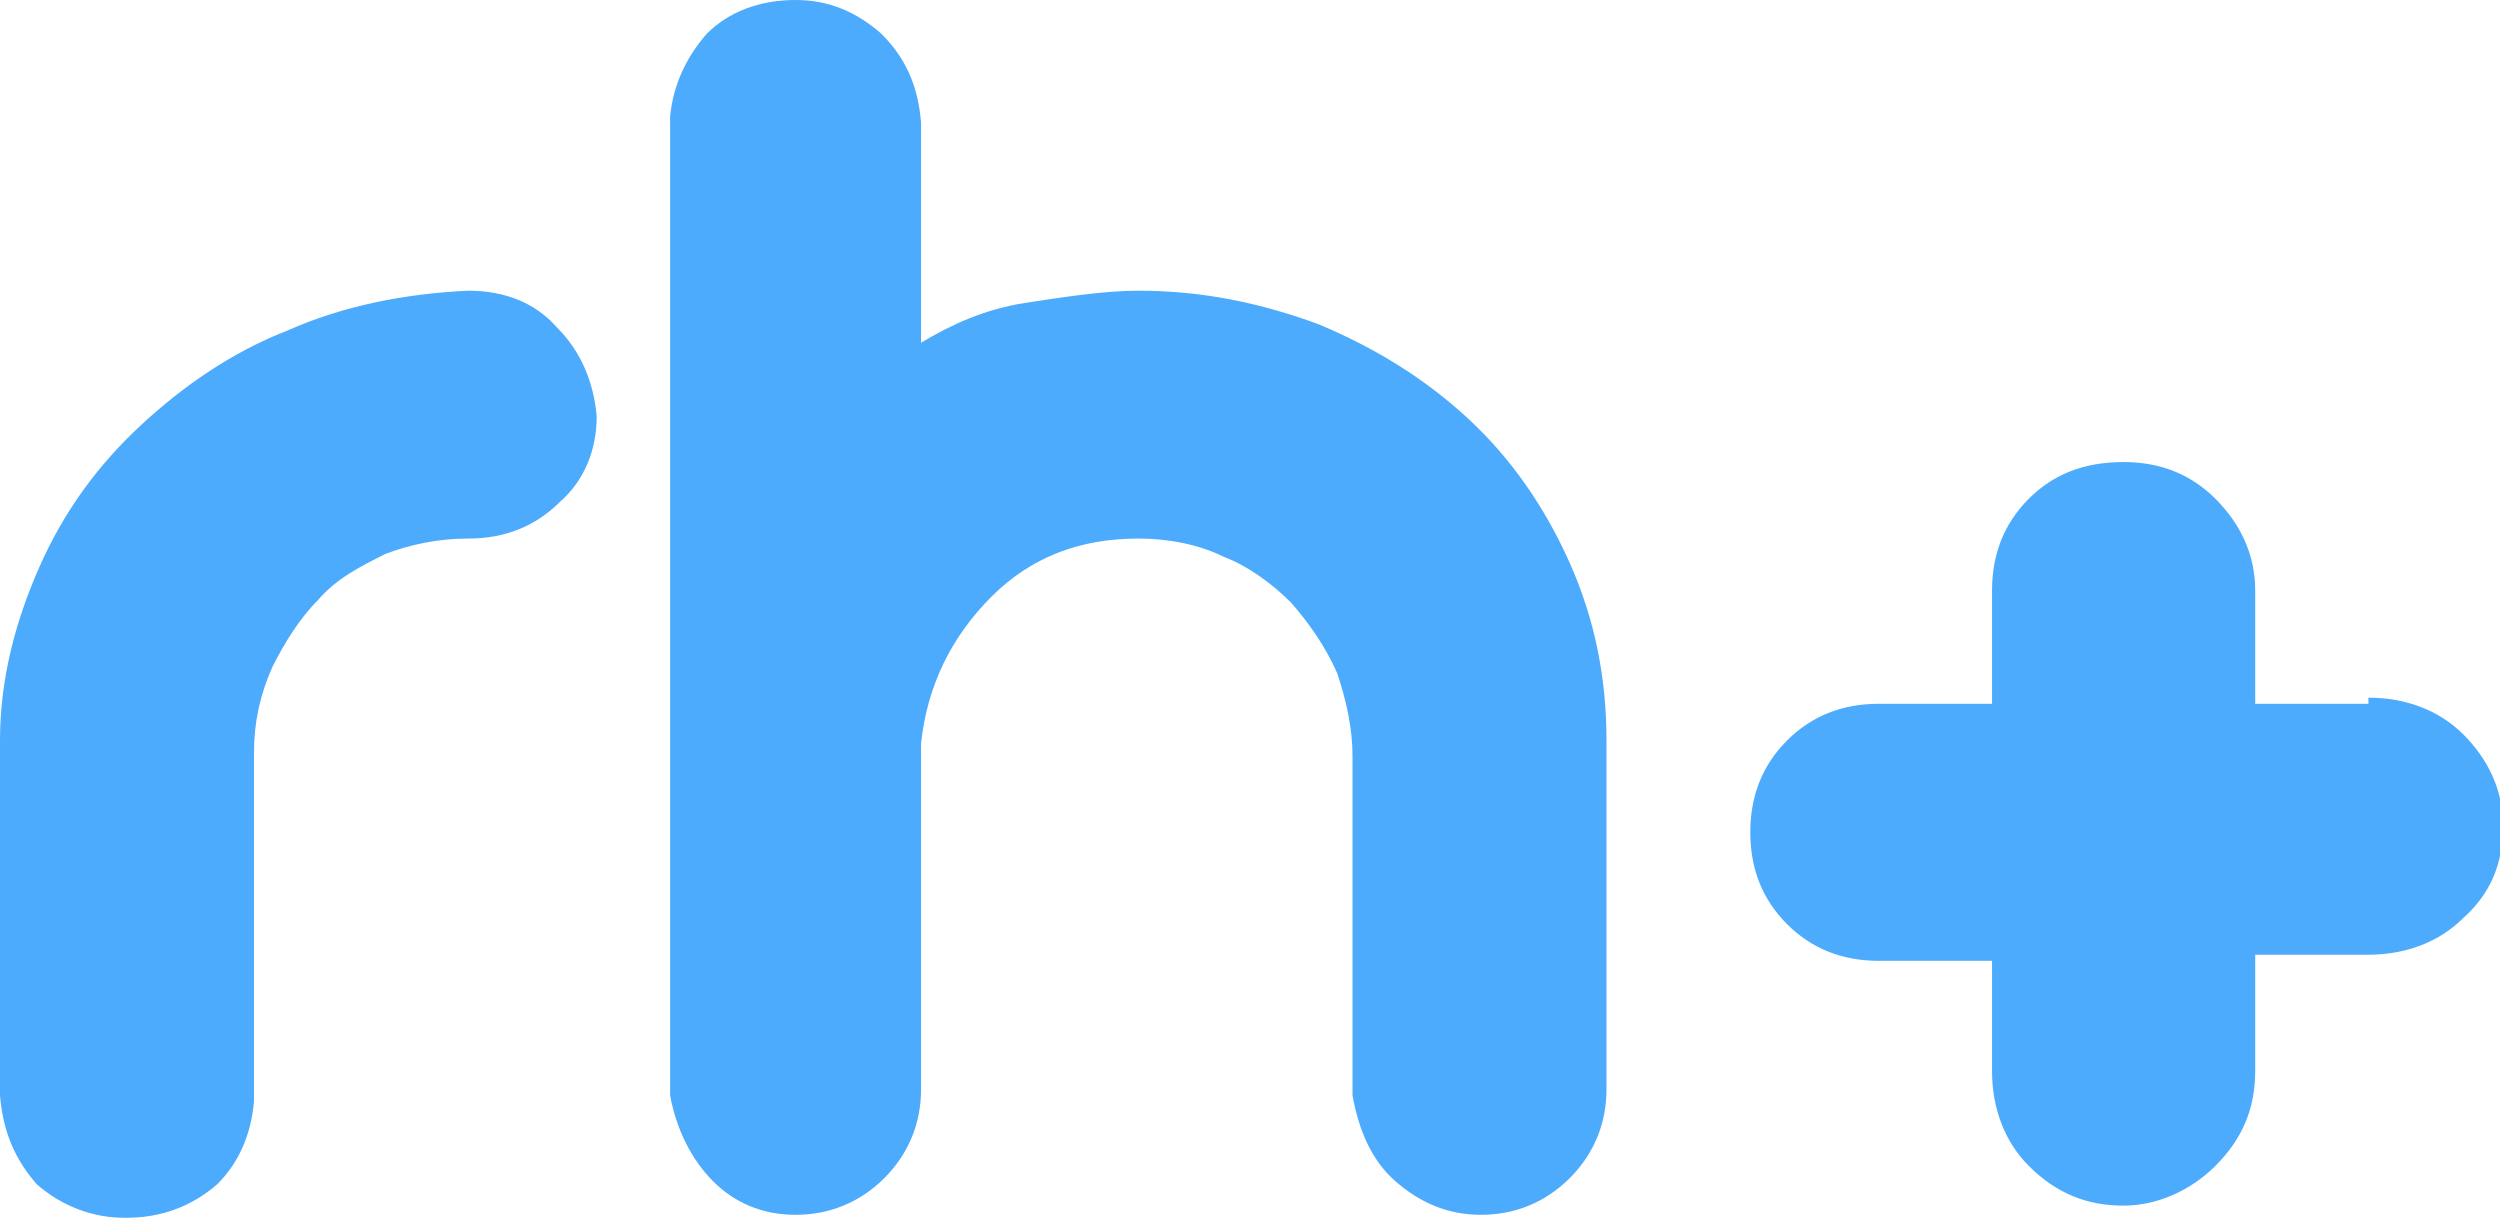
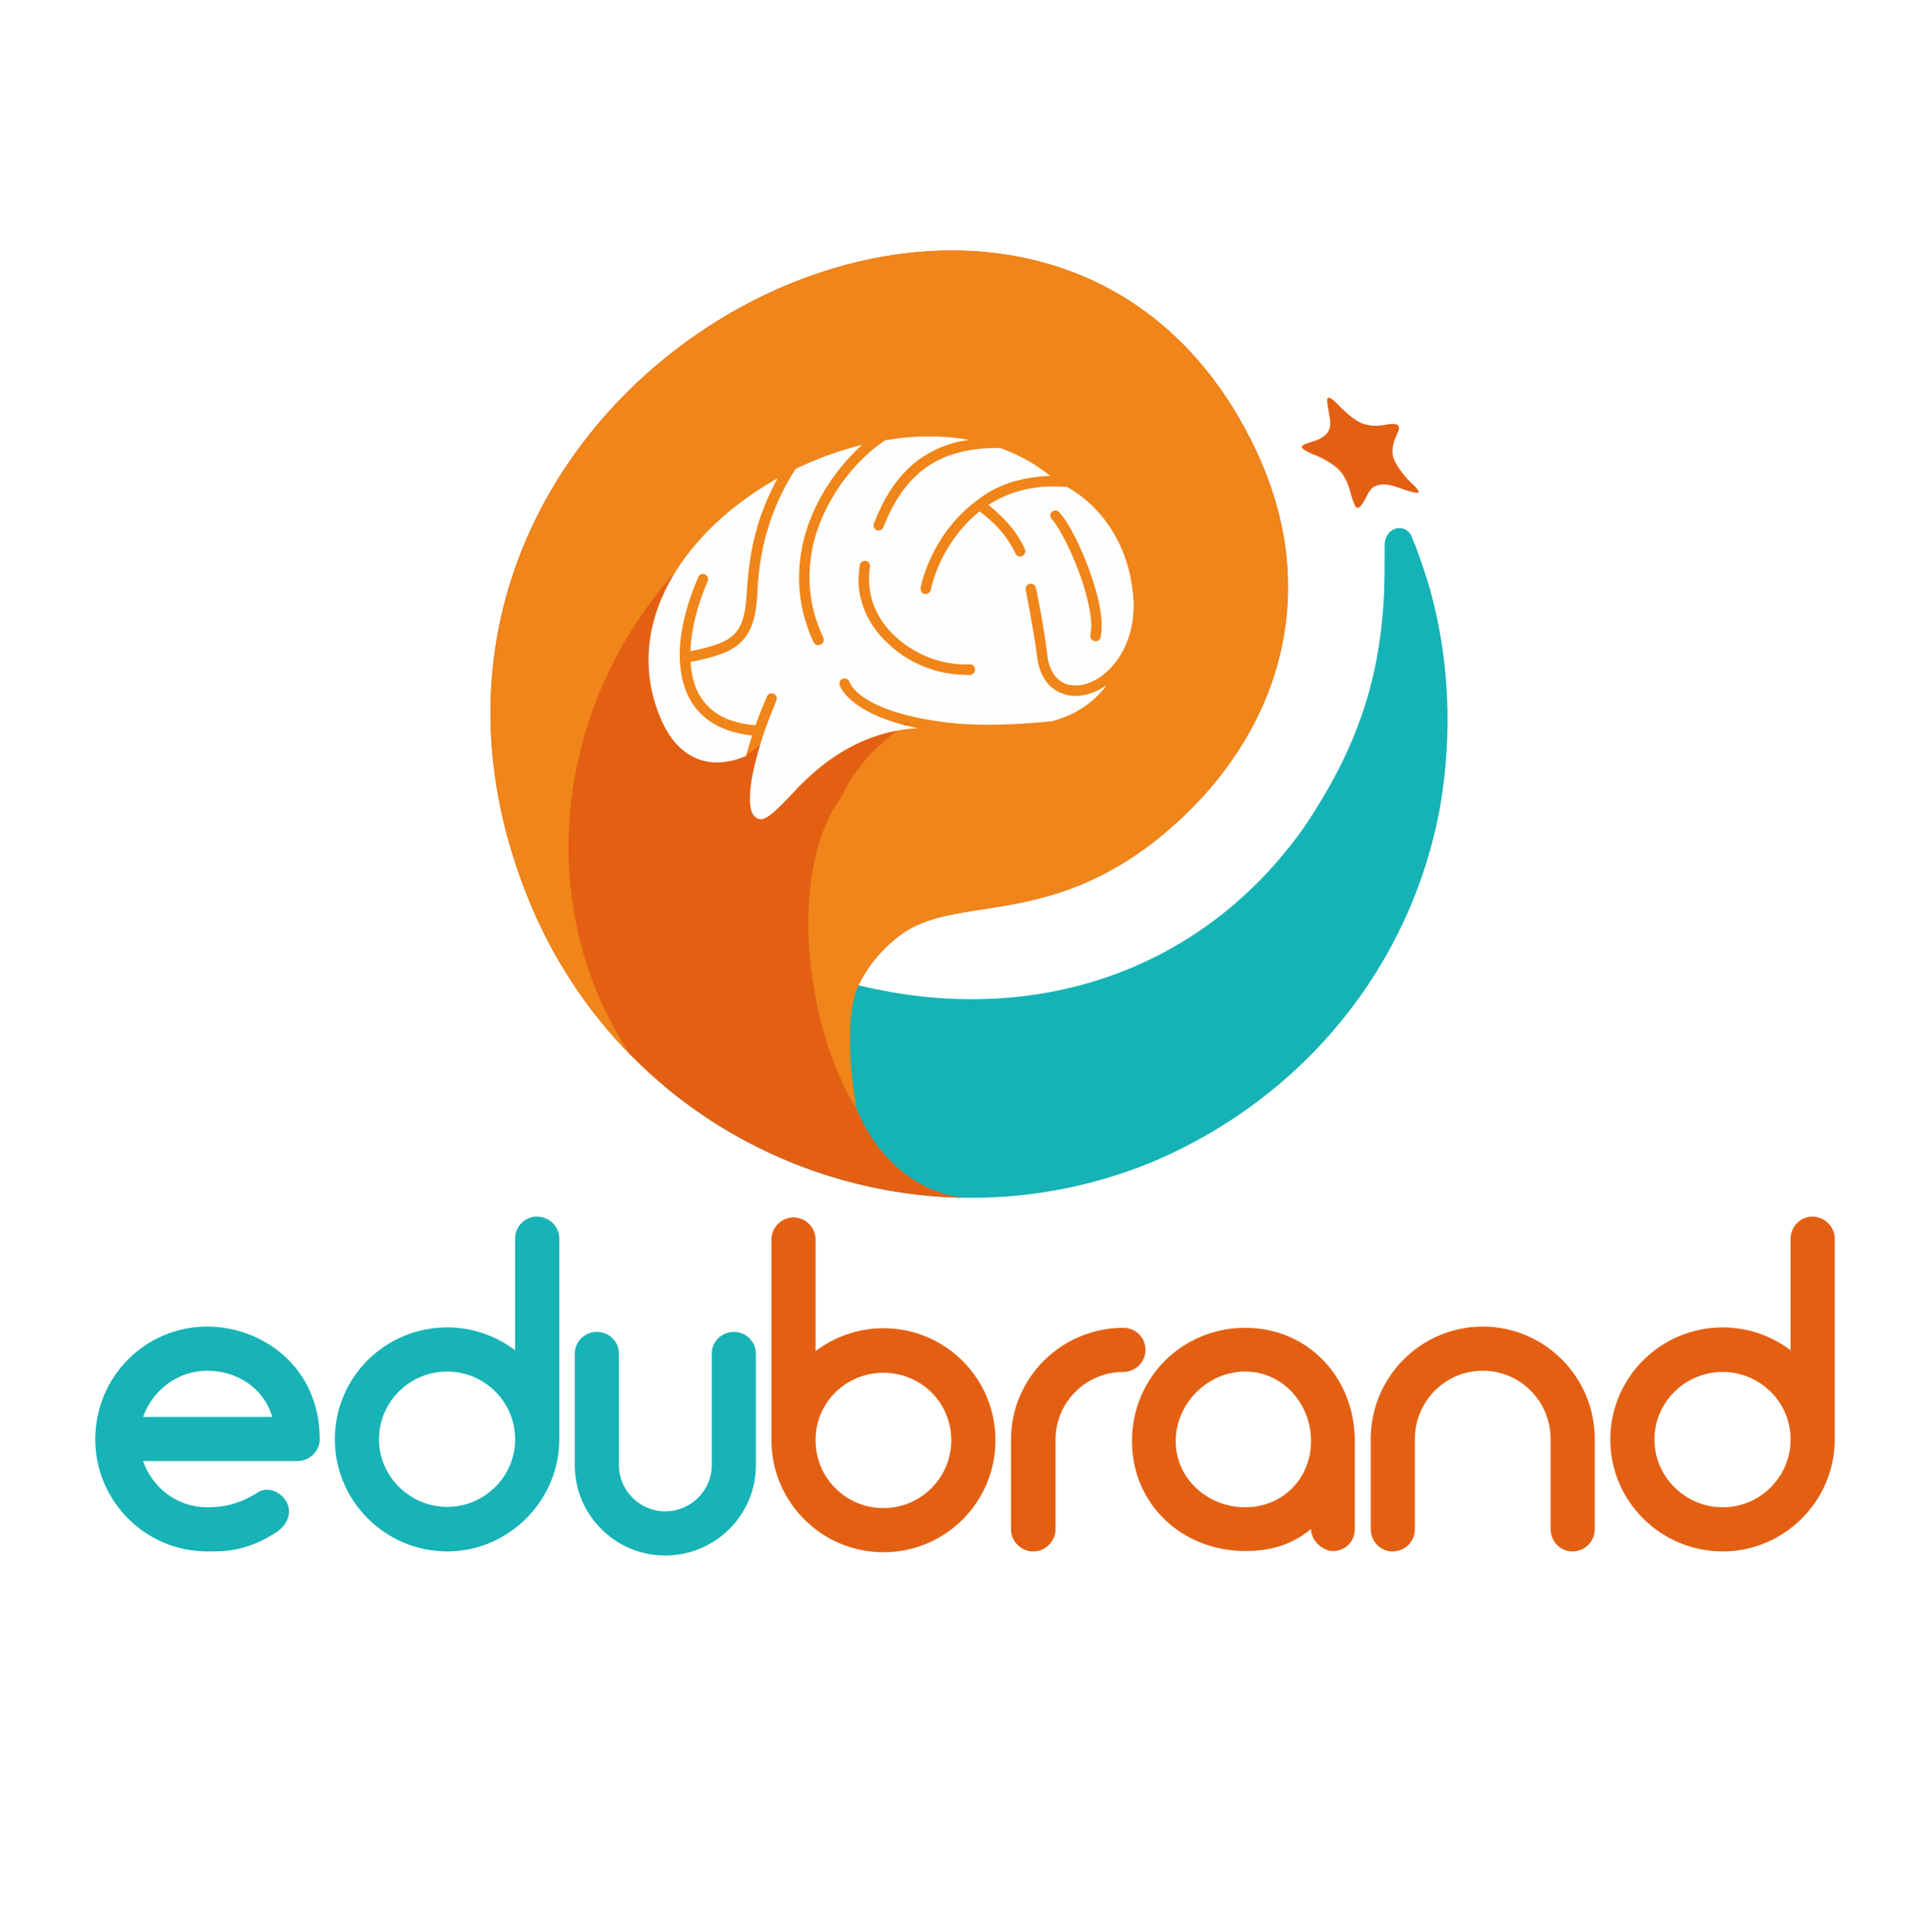
- <svg xmlns="http://www.w3.org/2000/svg" xmlns:xlink="http://www.w3.org/1999/xlink" version="1.1" id="Layer_1" x="0px" y="0px" viewBox="0 0 81.7 39.8" style="enable-background:new 0 0 81.7 39.8;" xml:space="preserve">
-   <style type="text/css">
- 	.st0{clip-path:url(#SVGID_2_);}
- 	.st1{opacity:0.915;clip-path:url(#SVGID_4_);}
- 	.st2{clip-path:url(#SVGID_6_);fill:#3CA3FC;}
- </style>
-   <g>
-     <defs>
-       <rect id="SVGID_1_" width="81.7" height="39.8" />
-     </defs>
-     <clipPath id="SVGID_2_">
-       <use xlink:href="#SVGID_1_" style="overflow:visible;" />
-     </clipPath>
-     <g class="st0">
-       <defs>
-         <rect id="SVGID_3_" y="0" width="81.7" height="39.8" />
-       </defs>
-       <clipPath id="SVGID_4_">
-         <use xlink:href="#SVGID_3_" style="overflow:visible;" />
-       </clipPath>
-       <g class="st1">
-         <g>
-           <defs>
-             <rect id="SVGID_5_" y="0" width="81.7" height="39.8" />
-           </defs>
-           <clipPath id="SVGID_6_">
-             <use xlink:href="#SVGID_5_" style="overflow:visible;" />
-           </clipPath>
-           <path class="st2" d="M4.1,39.8c-1.1,0-2.1-0.4-2.9-1.1C0.5,37.9,0.1,37,0,35.8V24.2c0-2,0.5-3.9,1.3-5.7      c0.8-1.8,1.9-3.3,3.3-4.6c1.4-1.3,3-2.4,4.8-3.1c1.8-0.8,3.8-1.2,5.9-1.3c1.2,0,2.2,0.4,2.9,1.2c0.8,0.8,1.2,1.8,1.3,2.9      c0,1.1-0.4,2.1-1.2,2.8c-0.8,0.8-1.8,1.2-3,1.2c-1,0-1.9,0.2-2.7,0.5c-0.8,0.4-1.6,0.8-2.2,1.5c-0.6,0.6-1.1,1.4-1.5,2.2      c-0.4,0.9-0.6,1.8-0.6,2.8V36c-0.1,1.1-0.5,2-1.2,2.7C6.3,39.4,5.3,39.8,4.1,39.8 M26,0c1.1,0,2,0.4,2.8,1.1      c0.8,0.8,1.2,1.7,1.3,2.9v7.2c1-0.6,2.1-1.1,3.4-1.3c1.3-0.2,2.6-0.4,3.7-0.4c2.1,0,4,0.4,5.9,1.1c1.9,0.8,3.5,1.8,4.9,3.1      s2.5,2.9,3.3,4.7c0.8,1.8,1.2,3.7,1.2,5.8v11.4c0,1.1-0.4,2.1-1.2,2.9c-0.8,0.8-1.8,1.2-2.9,1.2c-1.1,0-2-0.4-2.8-1.1      c-0.8-0.7-1.2-1.7-1.4-2.8V24.7c0-0.9-0.2-1.8-0.5-2.7c-0.4-0.9-0.9-1.6-1.5-2.3c-0.6-0.6-1.4-1.2-2.2-1.5      c-0.8-0.4-1.8-0.6-2.8-0.6c-1.9,0-3.5,0.6-4.8,1.9c-1.3,1.3-2.1,2.9-2.3,4.8v11.3c0,1.1-0.4,2.1-1.2,2.9      c-0.8,0.8-1.8,1.2-2.9,1.2c-1.1,0-2-0.4-2.7-1.1c-0.7-0.7-1.2-1.7-1.4-2.8V3.8c0.1-1,0.5-1.9,1.2-2.7C23.8,0.4,24.8,0,26,0       M77.4,22.8c1.2,0,2.3,0.4,3.1,1.2s1.3,1.8,1.3,3c0,1.2-0.4,2.2-1.3,3c-0.8,0.8-1.9,1.2-3.1,1.2h-3.7V35c0,1.2-0.4,2.2-1.3,3.1      c-0.8,0.8-1.9,1.3-3,1.3c-1.2,0-2.2-0.4-3.1-1.3c-0.8-0.8-1.2-1.9-1.2-3.1v-3.6h-3.7c-1.2,0-2.2-0.4-3-1.2      c-0.8-0.8-1.2-1.8-1.2-3c0-1.2,0.4-2.2,1.2-3s1.8-1.2,3-1.2h3.7v-3.7c0-1.2,0.4-2.2,1.2-3c0.8-0.8,1.8-1.2,3.1-1.2      c1.2,0,2.2,0.4,3,1.2c0.8,0.8,1.3,1.8,1.3,3v3.7H77.4z" />
-         </g>
-       </g>
+ <svg xmlns="http://www.w3.org/2000/svg" xml:space="preserve" width="4724px" height="4724px" version="1.1" style="shape-rendering:geometricPrecision; text-rendering:geometricPrecision; image-rendering:optimizeQuality; fill-rule:evenodd; clip-rule:evenodd" viewBox="0 0 4724 4724">
+   <defs>
+     <style type="text/css">
+    
+     .fil3 {fill:#FEFEFE}
+     .fil2 {fill:#F08519}
+     .fil0 {fill:#15B3B6}
+     .fil1 {fill:#E36013}
+     .fil4 {fill:#17B3B6;fill-rule:nonzero}
+     .fil6 {fill:#E36013;fill-rule:nonzero}
+     .fil5 {fill:#E36013;fill-rule:nonzero}
+    
+   </style>
+   </defs>
+   <g id="Layer_x0020_1">
+     <g id="_1853007316480">
+       <path class="fil0" d="M2822 2841c-415,172 -874,86 -1197,-184 104,-137 147,-329 475,-247 421,103 835,-27 1089,-385 132,-196 188,-365 197,-583 1,-34 1,-71 1,-108 0,-45 51,-58 67,-20 2,7 5,13 8,20 16,43 30,86 35,104 49,174 56,357 26,534 -71,392 -335,713 -701,869z" />
+       <path class="fil1" d="M3070 1097c84,175 99,347 61,504 -41,172 -146,326 -293,446 -279,227 -504,139 -638,242 -257,196 -112,611 158,641 -295,-5 -580,-122 -792,-326 -113,-108 -205,-241 -269,-394 -530,-1277 1252,-2208 1773,-1113z" />
+       <path class="fil2" d="M3070 1097c1,2 3,5 4,8l0 0c1,3 2,5 4,8l0 1c1,2 2,5 3,7l0 1c2,2 3,5 4,7l0 1c1,3 2,5 3,8l0 0c1,2 3,5 4,8l0 1c1,2 2,4 3,7l0 1c1,2 2,5 3,7l0 1c1,2 2,5 3,7l0 1c1,2 2,5 3,7l0 1c1,3 2,5 3,8l0 1c1,2 2,4 3,7l0 1c1,2 2,4 2,7l1 1c1,2 1,4 2,7l0 1c1,2 2,5 3,7l0 1c1,2 1,5 2,7l0 1c1,3 2,5 2,7l1 1c0,3 1,5 1,7l1 1c0,3 1,5 2,7l0 1c0,3 1,5 2,7l0 2c1,2 1,4 2,6l0 2c0,2 1,4 1,6l1 2c0,2 1,4 1,6l0 2c1,2 1,4 2,6l0 2c0,2 1,4 1,6l1 2c0,2 1,4 1,6l0 2c1,2 1,4 1,6l1 2c0,2 0,4 1,6l0 2c0,2 0,4 1,6 13,94 9,184 -12,270 -41,172 -146,326 -293,446 -176,143 -331,161 -455,180l0 0 0 0c-72,12 -134,24 -183,62 -48,36 -78,77 -98,117 -47,92 -7,306 -7,306 -113,-180 -165,-520 -63,-721 8,-16 21,-30 29,-47 40,-83 103,-139 163,-176 -92,17 -267,49 -267,49l-57 -24 -75 54c0,0 -109,4 -131,-9 -21,-12 -53,-134 -60,-153 -7,-19 30,-177 30,-177l37 -123c151,-178 100,-142 -25,-12 -7,8 -14,15 -21,23 -306,338 -350,830 -113,1184 -102,-104 -186,-228 -245,-370 -94,-227 -115,-443 -83,-638l0 0c3,-17 6,-33 9,-49l0 -1c1,-5 2,-10 4,-16l0 0c185,-813 1290,-1238 1765,-545l0 0c3,5 6,9 10,14 2,4 5,9 8,13 5,9 11,17 16,26 2,3 3,5 4,8 7,11 13,22 19,33l1 3c7,12 14,25 20,39z" />
+       <path class="fil3" d="M2573 1270c-5,-5 -5,-13 0,-18 6,-5 14,-4 18,1 23,24 58,93 81,163 18,53 28,108 20,143 -1,7 -8,11 -15,9 -7,-1 -11,-8 -10,-15 7,-30 -3,-79 -19,-129 -22,-66 -55,-132 -75,-154zm-728 726c20,22 44,-3 100,-62 56,-60 150,-140 287,-152 4,0 8,0 12,-1 -170,-35 -190,-105 -190,-105 -2,-7 1,-14 8,-16 7,-2 14,2 16,8 0,1 21,72 236,99 79,10 173,6 260,-3 51,-14 97,-40 133,-88 -17,12 -36,20 -54,24 -19,4 -38,3 -55,-4 -31,-11 -55,-40 -61,-89 -8,-64 -28,-164 -28,-164 -1,-7 3,-14 10,-15 7,-1 14,3 15,10 0,0 21,100 28,166 5,38 22,60 45,69 12,4 26,5 41,2 15,-3 31,-10 46,-21 36,-26 68,-73 77,-139l0 -3 0 0 0 -1 1 -3 0 -2 0 -3 0 -2 0 -4 0 -1 1 -4 0 -1 0 -4 0 0 0 -1 0 0 0 -4 0 -1c0,-1 0,-3 0,-4l0 -1 0 0c0,-2 0,-3 0,-5l0 0 0 0c0,-2 0,-3 -1,-5l0 0 0 0c0,-2 0,-3 0,-5l0 0c0,-2 0,-4 0,-5l0 0 0 -1c0,-1 0,-3 -1,-4 -10,-113 -72,-210 -161,-260 -9,0 -17,-1 -27,-1 -35,-1 -66,4 -93,12 -28,8 -52,20 -72,33 16,13 31,27 45,42 18,20 33,42 44,66 3,6 0,14 -6,17 -6,3 -14,1 -17,-6 -10,-22 -24,-42 -40,-60 -14,-16 -30,-30 -48,-43 -99,80 -119,191 -119,191 -1,7 -8,12 -15,11 -7,-2 -11,-8 -10,-15 0,-1 22,-126 135,-212 0,0 1,-1 2,-1 2,-2 4,-4 6,-5 24,-18 53,-33 87,-43 26,-7 55,-12 87,-13 -37,-30 -78,-52 -122,-68 -38,-1 -75,3 -109,13 -74,21 -135,73 -177,180 -2,7 -10,10 -16,8 -7,-3 -10,-10 -7,-17 44,-116 112,-173 193,-196 13,-4 26,-6 39,-8 -66,-12 -135,-11 -205,1l-7 5c-61,42 -132,125 -163,228 -22,75 -23,161 19,250 3,6 0,14 -7,17 -6,3 -14,0 -17,-6 -44,-95 -43,-188 -19,-269 27,-89 83,-165 138,-214 -56,14 -111,34 -163,59 -32,50 -53,98 -67,144 -20,64 -25,122 -27,170 -4,56 -17,90 -43,113 -26,23 -64,34 -118,45 -1,0 -1,0 -2,0 2,26 7,51 17,72 14,29 37,52 71,67 20,8 44,14 71,16 8,-22 17,-45 28,-70 2,-7 10,-10 17,-7 6,3 9,10 6,17 -21,51 -37,94 -48,138 -9,31 -29,120 -6,144zm57 -826c-225,126 -383,353 -287,585 45,108 127,130 210,94l1 -4c4,-15 9,-31 14,-46 -28,-3 -52,-9 -73,-18 -40,-17 -67,-45 -84,-79 -16,-34 -22,-74 -20,-117 3,-55 20,-116 45,-173 2,-7 10,-10 16,-7 7,3 10,10 7,17 -24,55 -39,112 -42,165 0,2 0,4 0,6 48,-10 81,-19 103,-38 21,-18 31,-47 34,-96 3,-49 8,-109 28,-176 11,-36 27,-74 48,-113zm201 213c1,-7 8,-12 15,-11 7,1 11,8 10,15 -2,13 -3,26 -2,38 2,51 26,96 62,130 37,35 85,59 135,67 17,3 33,4 49,3 7,0 13,5 13,12 1,7 -5,13 -12,14 -18,0 -36,-1 -54,-4 -55,-9 -108,-35 -148,-74 -41,-38 -68,-89 -71,-147 0,-14 1,-28 3,-43z" />
+       <path class="fil1" d="M3408 1119c7,19 21,37 34,52 14,14 26,25 28,30 5,13 -47,-8 -54,-10 -24,-8 -44,-9 -60,3 -4,4 -6,8 -9,12 -4,7 -18,40 -28,36 -8,-4 -16,-40 -19,-49 -10,-30 -24,-49 -55,-66 -10,-6 -21,-11 -31,-15 -7,-3 -37,-15 -28,-22 7,-6 32,-11 43,-17 15,-8 25,-18 25,-38 0,-15 -10,-52 -7,-60 4,-10 27,16 33,22 21,20 37,33 53,39 17,6 33,7 56,3 6,-1 34,-7 33,8 0,8 -11,27 -13,37 -3,11 -4,22 -1,35z" />
+     </g>
+     <g id="_1853007311776">
+       <path class="fil4" d="M507 3245c-152,0 -274,123 -274,276 0,150 122,274 274,274 41,0 96,1 169,-47 25,-16 39,-45 26,-72 -13,-26 -47,-42 -72,-25 -53,34 -98,36 -123,36 -73,0 -134,-47 -157,-113l377 0c30,0 55,-24 55,-53 0,-180 -143,-276 -275,-276zm0 108c66,0 136,36 159,113l-316 0c23,-65 84,-113 157,-113z" />
+       <path class="fil4" d="M1094 3247c-152,0 -275,122 -275,274 0,150 123,274 275,274 150,0 274,-124 274,-274 0,0 0,-1 0,-1l0 -490c0,-30 -24,-54 -55,-54 -29,0 -53,24 -53,54l0 273c-46,-35 -104,-56 -166,-56zm0 439c-92,0 -167,-75 -167,-165 0,-92 75,-166 167,-166 91,0 166,74 166,165l0 1c0,0 0,0 0,0 0,91 -75,165 -166,165z" />
+       <path class="fil4" d="M1795 3258c-30,0 -54,24 -54,53l0 273c0,62 -51,113 -114,113 -62,0 -113,-51 -113,-113l0 -273c0,-29 -24,-53 -54,-53 -30,0 -54,24 -54,53l0 274c0,0 0,1 0,1 1,121 100,219 221,219 122,0 221,-98 222,-219 0,0 0,-1 0,-1l0 -274c0,-29 -24,-53 -54,-53z" />
+       <path class="fil5" d="M2161 3249c152,0 274,123 274,274 0,151 -122,274 -274,274 -151,0 -274,-123 -274,-274 0,0 0,-1 0,-1l0 -490c0,-29 24,-54 54,-54 30,0 54,25 54,54l0 273c46,-35 104,-56 166,-56zm0 440c92,0 166,-75 166,-166 0,-92 -74,-165 -166,-165 -92,0 -166,73 -166,164l0 1c0,0 0,0 0,0 0,92 74,166 166,166z" />
+       <path class="fil6" d="M2748 3248c-151,0 -275,122 -275,274l0 219c0,29 24,54 55,54 29,0 54,-25 54,-54l0 -219c0,-92 74,-166 166,-166 30,0 54,-25 54,-54 0,-30 -24,-54 -54,-54z" />
+       <path class="fil6" d="M3046 3248c-154,0 -277,122 -277,277 0,155 123,269 277,269 62,0 114,-15 161,-54l0 0c0,31 31,54 53,54 31,0 54,-23 54,-54l0 -215c0,-155 -114,-277 -268,-277zm0 439c-92,0 -170,-70 -170,-162 0,-92 78,-170 170,-170 91,0 161,78 161,170 0,92 -70,162 -161,162z" />
+       <path class="fil6" d="M3627 3245c-151,0 -274,123 -274,275l0 220c0,31 24,55 53,55 31,0 55,-24 55,-55l0 -220c0,-92 74,-167 166,-167 92,0 166,75 166,167l0 220c0,31 24,55 53,55 31,0 55,-24 55,-55l0 -220c0,-152 -123,-275 -274,-275z" />
+       <path class="fil6" d="M4214 3247c-152,0 -275,123 -275,274 0,151 123,274 275,274 150,0 274,-123 274,-274 0,0 0,-1 0,-1l0 -490c0,-29 -24,-54 -55,-54 -29,0 -53,25 -53,54l0 273c-46,-35 -104,-56 -166,-56zm0 440c-92,0 -167,-75 -167,-166 0,-91 75,-165 167,-165 91,0 166,74 166,164l0 1c0,0 0,0 0,0 0,92 -75,166 -166,166z" />
    </g>
  </g>
</svg>
